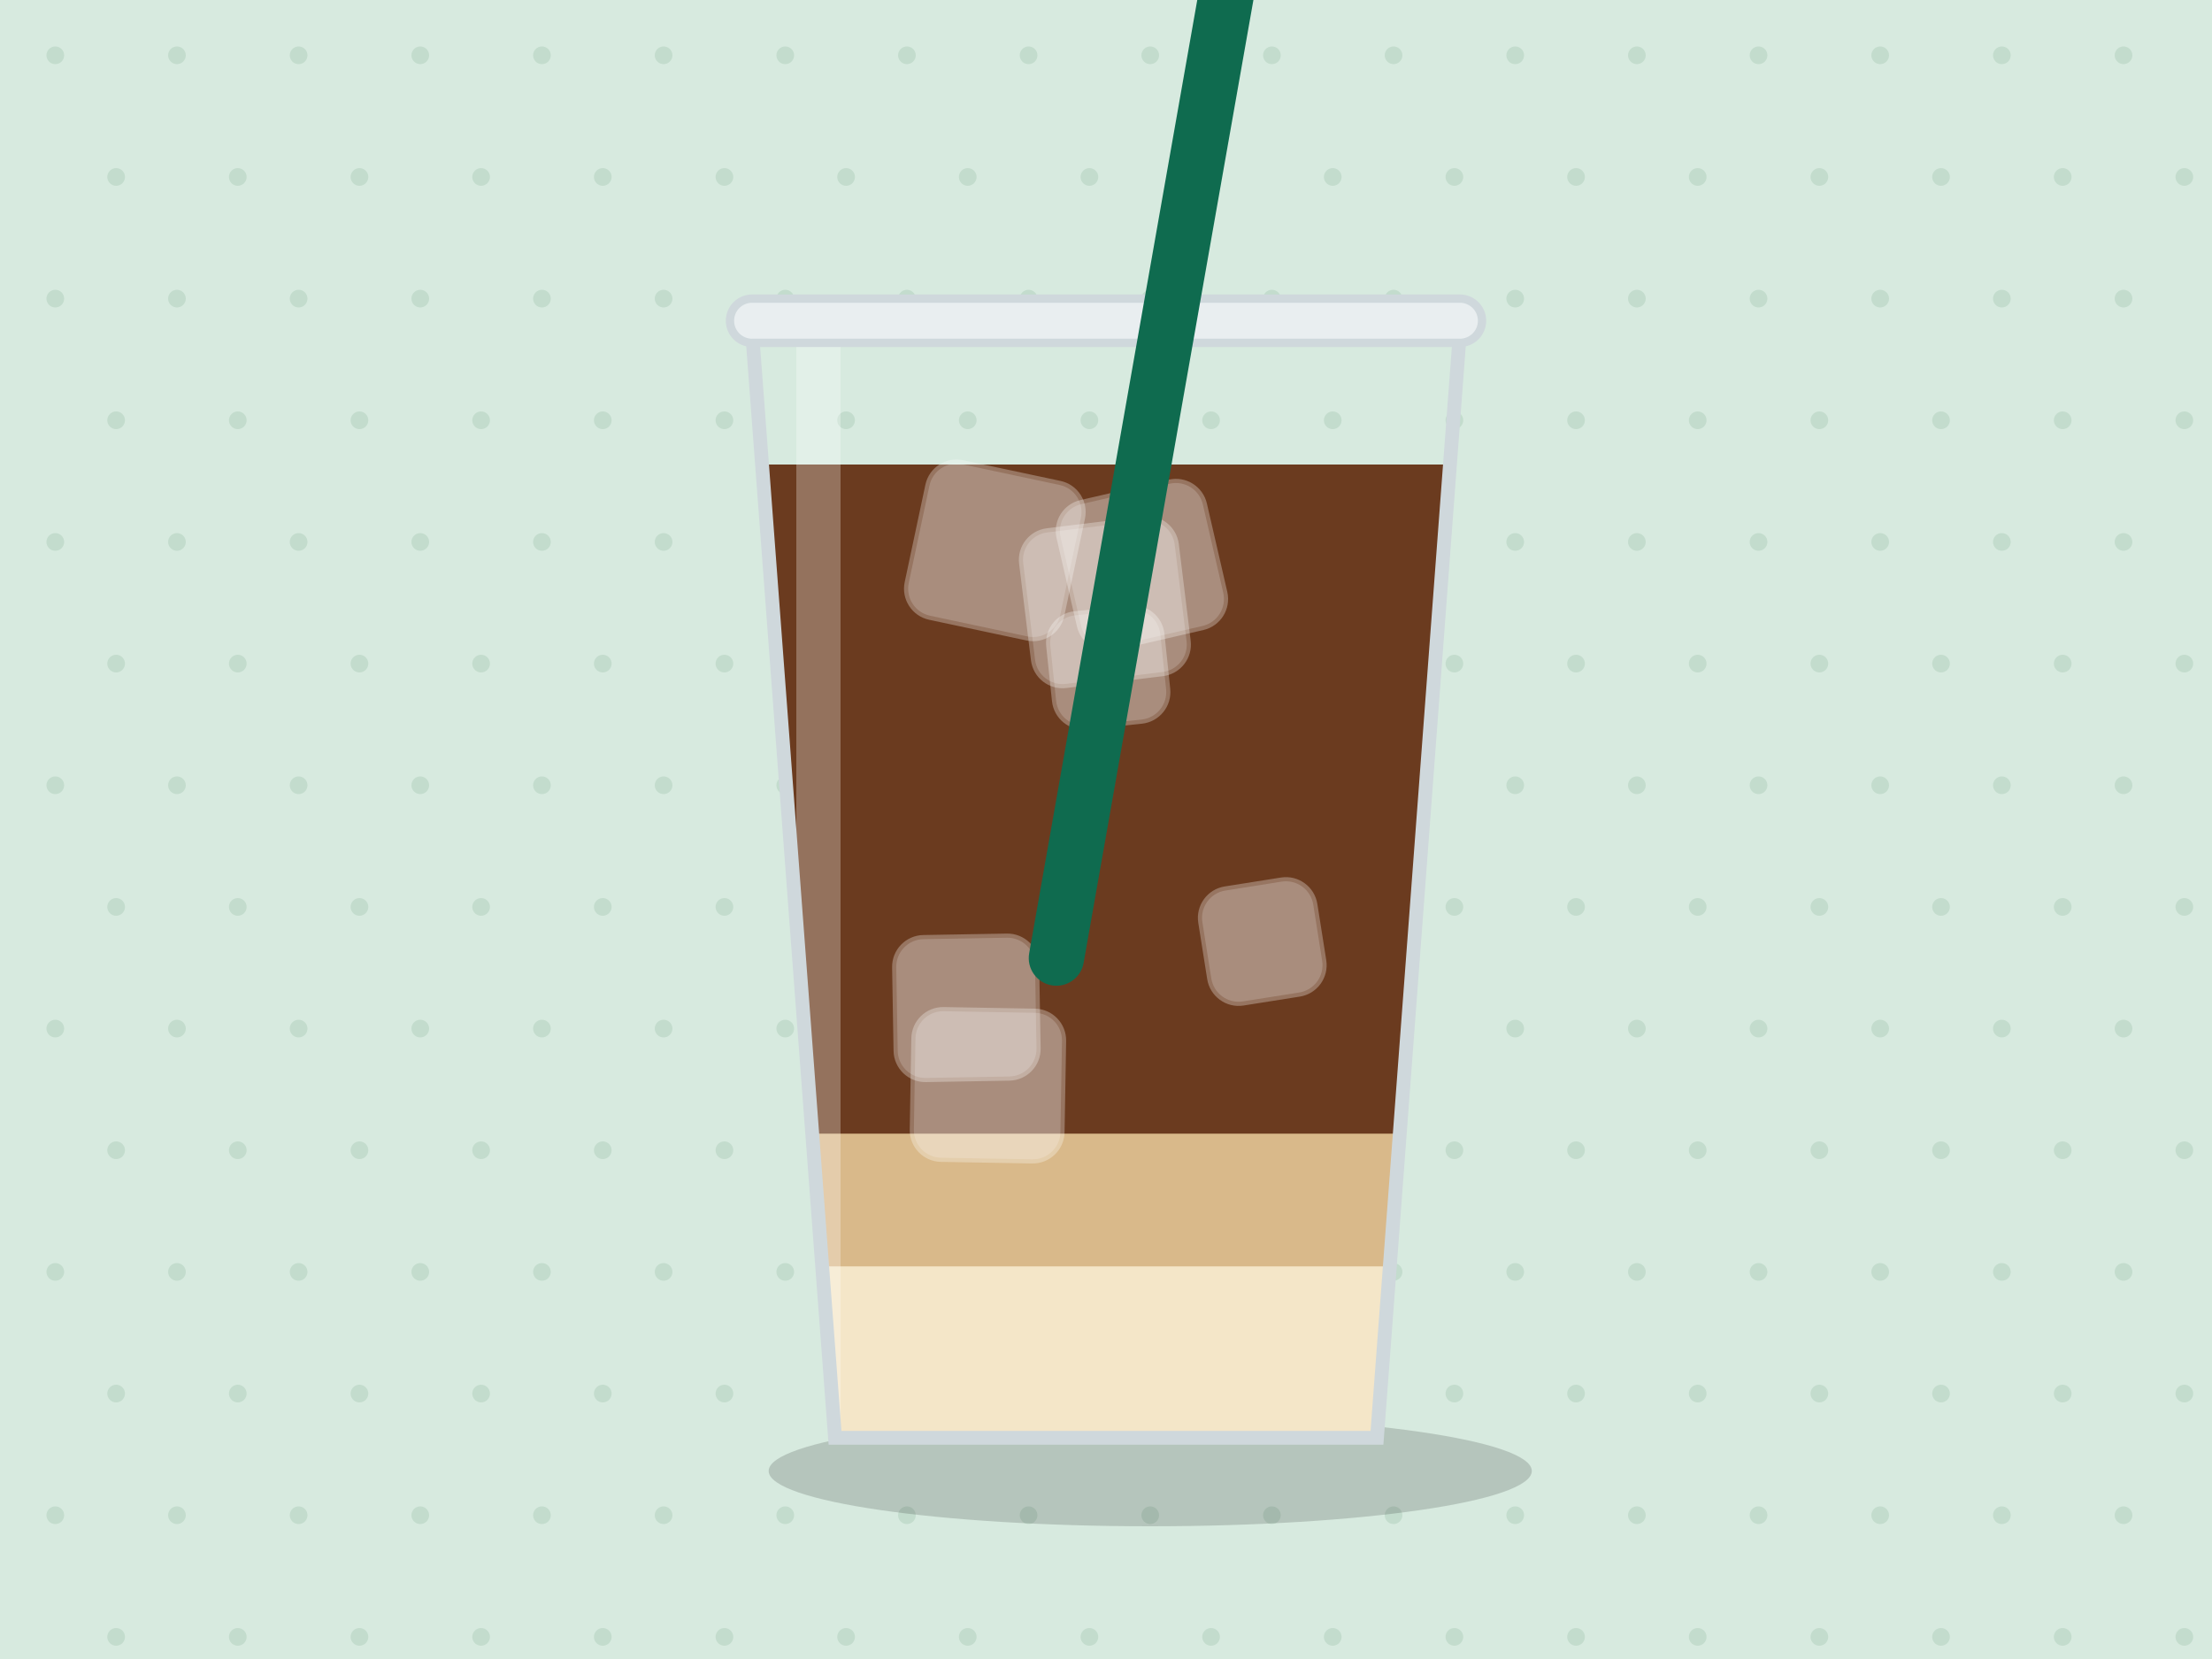
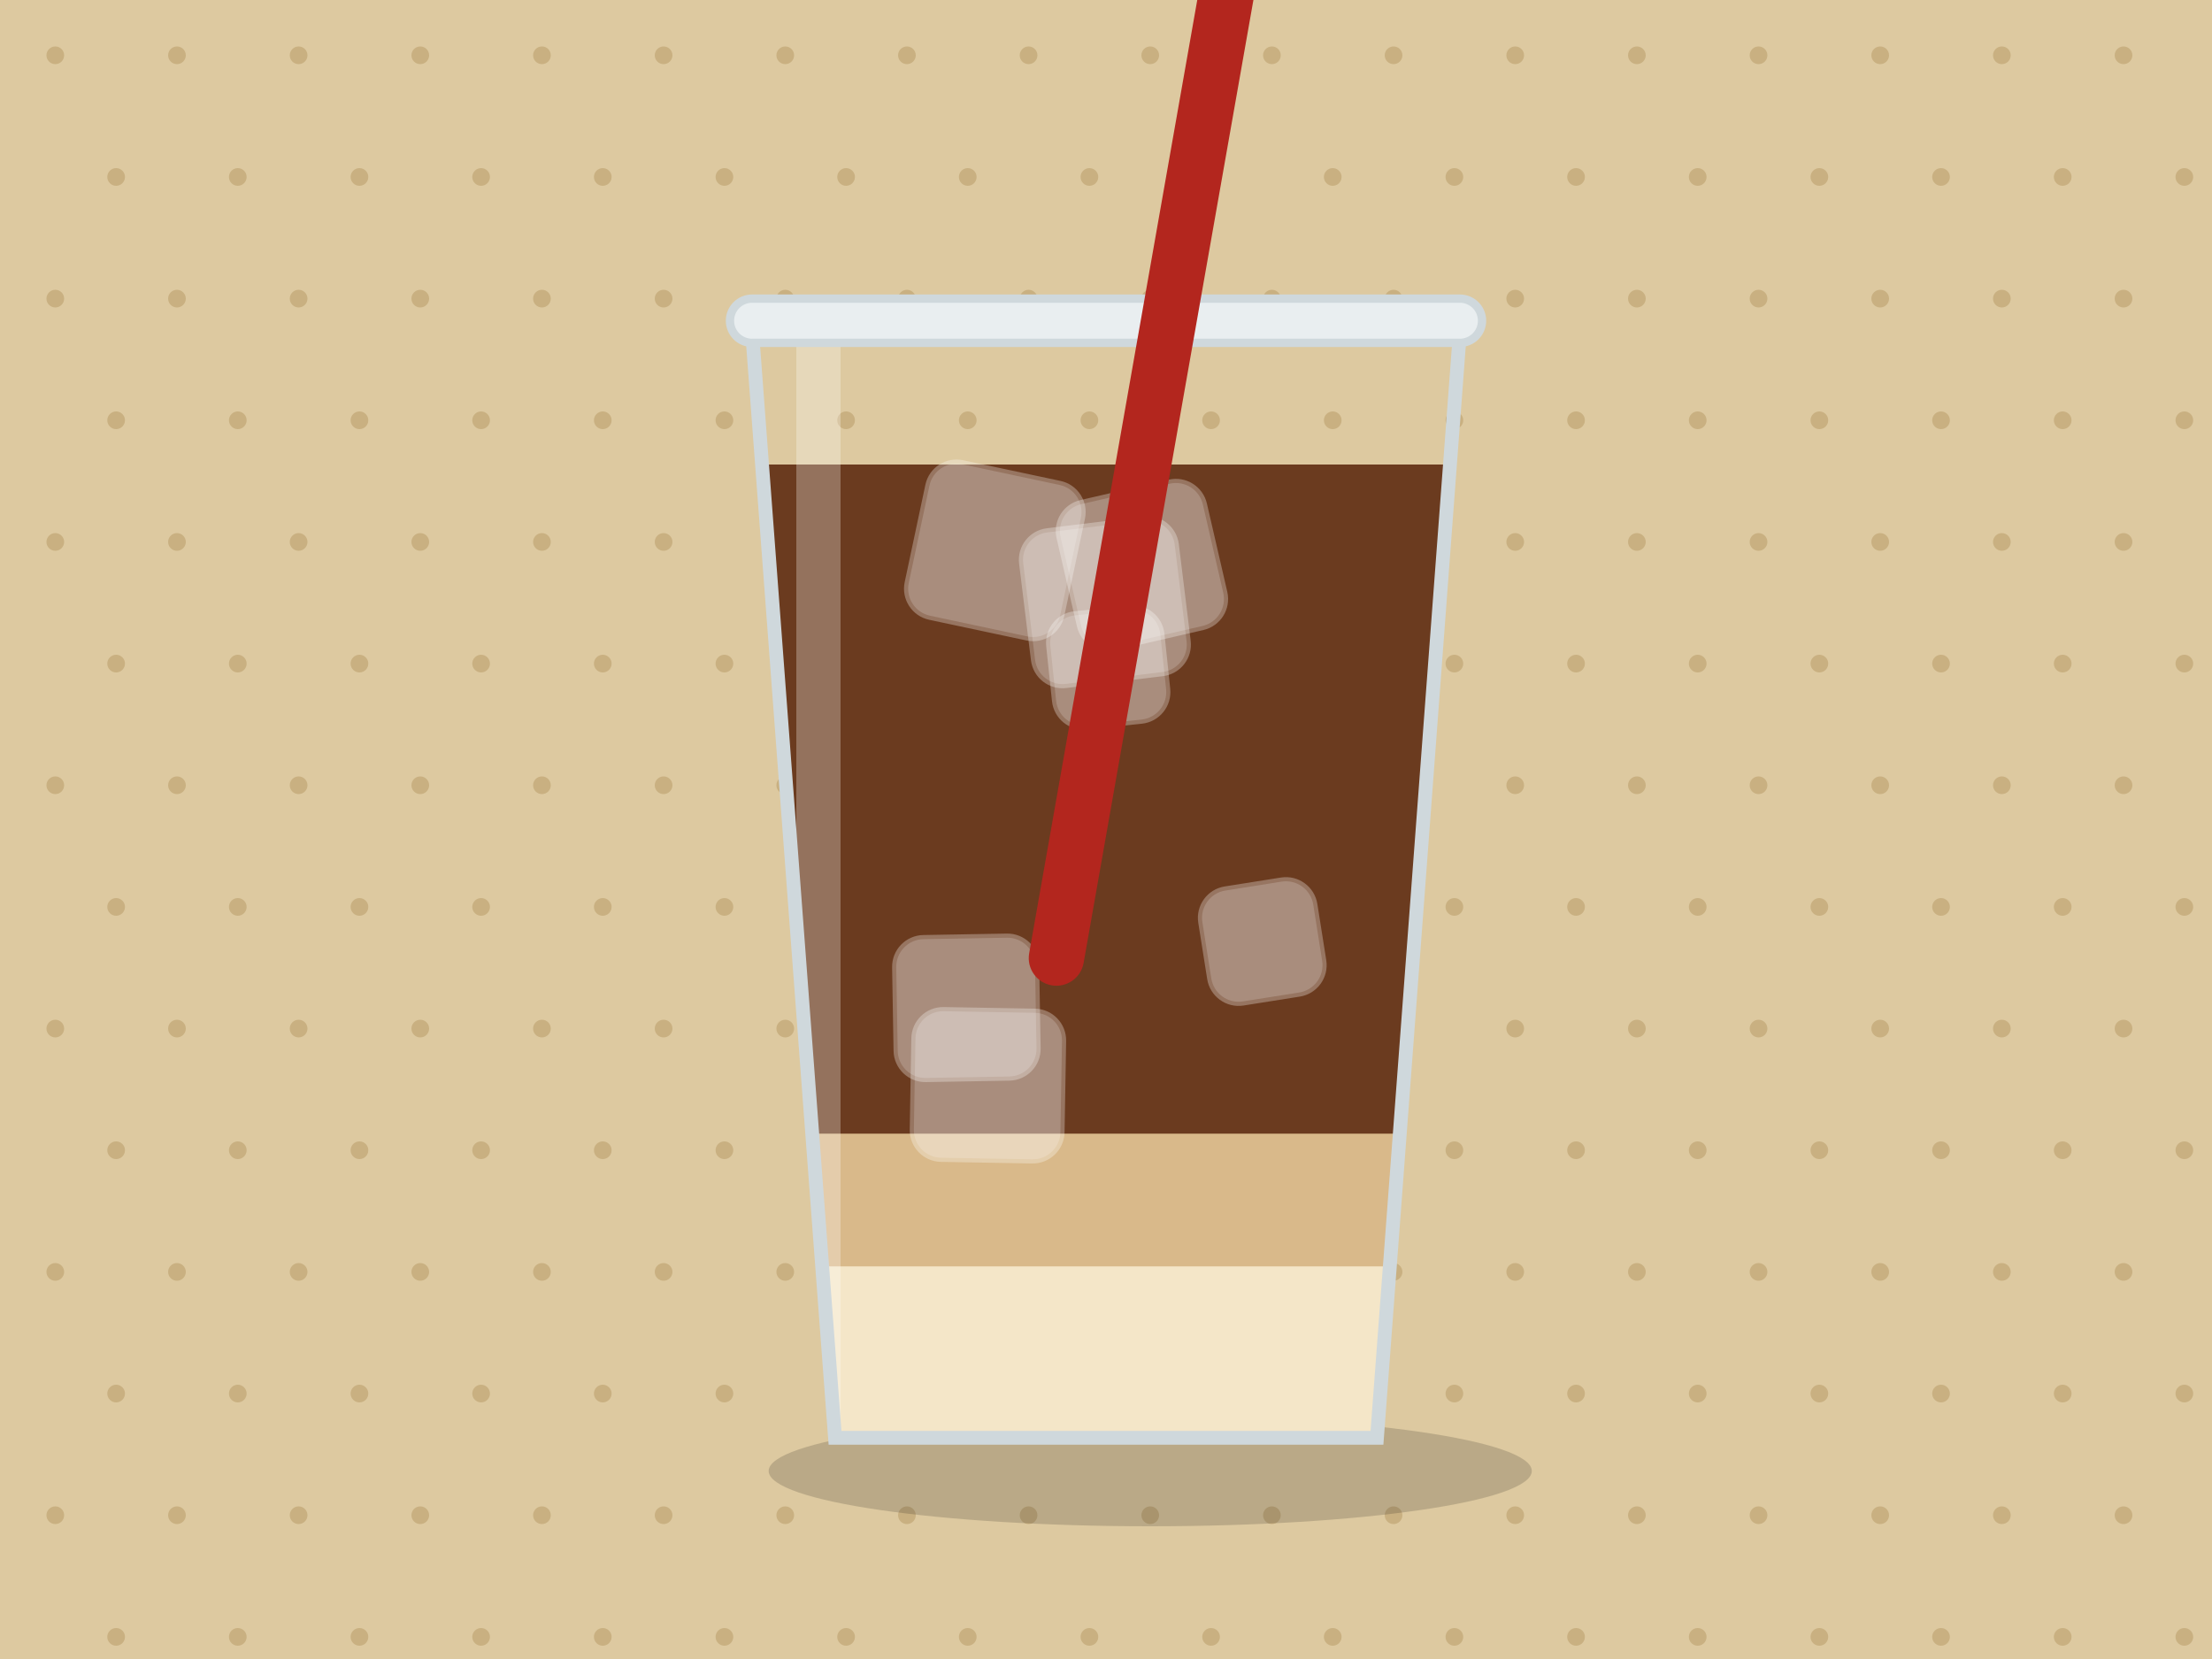
<svg xmlns="http://www.w3.org/2000/svg" viewBox="0 0 400 300" width="400" height="300">
  <defs>
    <radialGradient id="inner">
      <stop offset=".78" stop-color="#3a2a18" stop-opacity="0" />
      <stop offset="1" stop-color="#3a2a18" stop-opacity=".22" />
    </radialGradient>
    <clipPath id="c21">
      <polygon points="136,60 264,60 249,260 151,260" />
    </clipPath>
  </defs>
-   <rect width="400" height="300" fill="#d7eadf" />
-   <circle cx="10" cy="10" r="1.6" fill="#c3dccd" />
-   <circle cx="32" cy="10" r="1.6" fill="#c3dccd" />
-   <circle cx="54" cy="10" r="1.6" fill="#c3dccd" />
-   <circle cx="76" cy="10" r="1.6" fill="#c3dccd" />
-   <circle cx="98" cy="10" r="1.6" fill="#c3dccd" />
-   <circle cx="120" cy="10" r="1.6" fill="#c3dccd" />
-   <circle cx="142" cy="10" r="1.6" fill="#c3dccd" />
-   <circle cx="164" cy="10" r="1.6" fill="#c3dccd" />
-   <circle cx="186" cy="10" r="1.6" fill="#c3dccd" />
-   <circle cx="208" cy="10" r="1.6" fill="#c3dccd" />
-   <circle cx="230" cy="10" r="1.6" fill="#c3dccd" />
-   <circle cx="252" cy="10" r="1.6" fill="#c3dccd" />
-   <circle cx="274" cy="10" r="1.6" fill="#c3dccd" />
-   <circle cx="296" cy="10" r="1.6" fill="#c3dccd" />
-   <circle cx="318" cy="10" r="1.6" fill="#c3dccd" />
-   <circle cx="340" cy="10" r="1.6" fill="#c3dccd" />
-   <circle cx="362" cy="10" r="1.6" fill="#c3dccd" />
-   <circle cx="384" cy="10" r="1.6" fill="#c3dccd" />
-   <circle cx="21" cy="32" r="1.6" fill="#c3dccd" />
-   <circle cx="43" cy="32" r="1.6" fill="#c3dccd" />
-   <circle cx="65" cy="32" r="1.6" fill="#c3dccd" />
-   <circle cx="87" cy="32" r="1.6" fill="#c3dccd" />
-   <circle cx="109" cy="32" r="1.6" fill="#c3dccd" />
-   <circle cx="131" cy="32" r="1.6" fill="#c3dccd" />
-   <circle cx="153" cy="32" r="1.6" fill="#c3dccd" />
-   <circle cx="175" cy="32" r="1.6" fill="#c3dccd" />
-   <circle cx="197" cy="32" r="1.6" fill="#c3dccd" />
-   <circle cx="219" cy="32" r="1.6" fill="#c3dccd" />
-   <circle cx="241" cy="32" r="1.6" fill="#c3dccd" />
-   <circle cx="263" cy="32" r="1.6" fill="#c3dccd" />
-   <circle cx="285" cy="32" r="1.6" fill="#c3dccd" />
-   <circle cx="307" cy="32" r="1.6" fill="#c3dccd" />
-   <circle cx="329" cy="32" r="1.6" fill="#c3dccd" />
-   <circle cx="351" cy="32" r="1.6" fill="#c3dccd" />
-   <circle cx="373" cy="32" r="1.6" fill="#c3dccd" />
-   <circle cx="395" cy="32" r="1.6" fill="#c3dccd" />
-   <circle cx="10" cy="54" r="1.6" fill="#c3dccd" />
-   <circle cx="32" cy="54" r="1.6" fill="#c3dccd" />
-   <circle cx="54" cy="54" r="1.6" fill="#c3dccd" />
-   <circle cx="76" cy="54" r="1.6" fill="#c3dccd" />
-   <circle cx="98" cy="54" r="1.6" fill="#c3dccd" />
-   <circle cx="120" cy="54" r="1.6" fill="#c3dccd" />
-   <circle cx="142" cy="54" r="1.6" fill="#c3dccd" />
-   <circle cx="164" cy="54" r="1.6" fill="#c3dccd" />
-   <circle cx="186" cy="54" r="1.6" fill="#c3dccd" />
-   <circle cx="208" cy="54" r="1.6" fill="#c3dccd" />
-   <circle cx="230" cy="54" r="1.6" fill="#c3dccd" />
-   <circle cx="252" cy="54" r="1.6" fill="#c3dccd" />
-   <circle cx="274" cy="54" r="1.6" fill="#c3dccd" />
-   <circle cx="296" cy="54" r="1.6" fill="#c3dccd" />
-   <circle cx="318" cy="54" r="1.6" fill="#c3dccd" />
-   <circle cx="340" cy="54" r="1.6" fill="#c3dccd" />
-   <circle cx="362" cy="54" r="1.6" fill="#c3dccd" />
-   <circle cx="384" cy="54" r="1.6" fill="#c3dccd" />
-   <circle cx="21" cy="76" r="1.6" fill="#c3dccd" />
-   <circle cx="43" cy="76" r="1.6" fill="#c3dccd" />
-   <circle cx="65" cy="76" r="1.6" fill="#c3dccd" />
-   <circle cx="87" cy="76" r="1.6" fill="#c3dccd" />
-   <circle cx="109" cy="76" r="1.6" fill="#c3dccd" />
-   <circle cx="131" cy="76" r="1.6" fill="#c3dccd" />
-   <circle cx="153" cy="76" r="1.6" fill="#c3dccd" />
-   <circle cx="175" cy="76" r="1.6" fill="#c3dccd" />
-   <circle cx="197" cy="76" r="1.6" fill="#c3dccd" />
-   <circle cx="219" cy="76" r="1.6" fill="#c3dccd" />
-   <circle cx="241" cy="76" r="1.6" fill="#c3dccd" />
-   <circle cx="263" cy="76" r="1.6" fill="#c3dccd" />
-   <circle cx="285" cy="76" r="1.6" fill="#c3dccd" />
-   <circle cx="307" cy="76" r="1.6" fill="#c3dccd" />
-   <circle cx="329" cy="76" r="1.6" fill="#c3dccd" />
-   <circle cx="351" cy="76" r="1.6" fill="#c3dccd" />
-   <circle cx="373" cy="76" r="1.6" fill="#c3dccd" />
-   <circle cx="395" cy="76" r="1.6" fill="#c3dccd" />
-   <circle cx="10" cy="98" r="1.6" fill="#c3dccd" />
-   <circle cx="32" cy="98" r="1.6" fill="#c3dccd" />
-   <circle cx="54" cy="98" r="1.6" fill="#c3dccd" />
-   <circle cx="76" cy="98" r="1.6" fill="#c3dccd" />
-   <circle cx="98" cy="98" r="1.6" fill="#c3dccd" />
-   <circle cx="120" cy="98" r="1.6" fill="#c3dccd" />
-   <circle cx="142" cy="98" r="1.6" fill="#c3dccd" />
-   <circle cx="164" cy="98" r="1.6" fill="#c3dccd" />
-   <circle cx="186" cy="98" r="1.6" fill="#c3dccd" />
-   <circle cx="208" cy="98" r="1.6" fill="#c3dccd" />
-   <circle cx="230" cy="98" r="1.6" fill="#c3dccd" />
-   <circle cx="252" cy="98" r="1.6" fill="#c3dccd" />
-   <circle cx="274" cy="98" r="1.6" fill="#c3dccd" />
-   <circle cx="296" cy="98" r="1.6" fill="#c3dccd" />
-   <circle cx="318" cy="98" r="1.6" fill="#c3dccd" />
-   <circle cx="340" cy="98" r="1.6" fill="#c3dccd" />
-   <circle cx="362" cy="98" r="1.6" fill="#c3dccd" />
-   <circle cx="384" cy="98" r="1.6" fill="#c3dccd" />
-   <circle cx="21" cy="120" r="1.6" fill="#c3dccd" />
-   <circle cx="43" cy="120" r="1.6" fill="#c3dccd" />
-   <circle cx="65" cy="120" r="1.6" fill="#c3dccd" />
-   <circle cx="87" cy="120" r="1.6" fill="#c3dccd" />
-   <circle cx="109" cy="120" r="1.6" fill="#c3dccd" />
-   <circle cx="131" cy="120" r="1.6" fill="#c3dccd" />
-   <circle cx="153" cy="120" r="1.6" fill="#c3dccd" />
-   <circle cx="175" cy="120" r="1.6" fill="#c3dccd" />
-   <circle cx="197" cy="120" r="1.6" fill="#c3dccd" />
-   <circle cx="219" cy="120" r="1.6" fill="#c3dccd" />
-   <circle cx="241" cy="120" r="1.6" fill="#c3dccd" />
-   <circle cx="263" cy="120" r="1.6" fill="#c3dccd" />
-   <circle cx="285" cy="120" r="1.6" fill="#c3dccd" />
-   <circle cx="307" cy="120" r="1.6" fill="#c3dccd" />
-   <circle cx="329" cy="120" r="1.6" fill="#c3dccd" />
-   <circle cx="351" cy="120" r="1.6" fill="#c3dccd" />
-   <circle cx="373" cy="120" r="1.6" fill="#c3dccd" />
-   <circle cx="395" cy="120" r="1.6" fill="#c3dccd" />
-   <circle cx="10" cy="142" r="1.6" fill="#c3dccd" />
-   <circle cx="32" cy="142" r="1.6" fill="#c3dccd" />
-   <circle cx="54" cy="142" r="1.6" fill="#c3dccd" />
-   <circle cx="76" cy="142" r="1.6" fill="#c3dccd" />
-   <circle cx="98" cy="142" r="1.6" fill="#c3dccd" />
-   <circle cx="120" cy="142" r="1.6" fill="#c3dccd" />
-   <circle cx="142" cy="142" r="1.6" fill="#c3dccd" />
-   <circle cx="164" cy="142" r="1.6" fill="#c3dccd" />
-   <circle cx="186" cy="142" r="1.6" fill="#c3dccd" />
-   <circle cx="208" cy="142" r="1.6" fill="#c3dccd" />
-   <circle cx="230" cy="142" r="1.6" fill="#c3dccd" />
-   <circle cx="252" cy="142" r="1.6" fill="#c3dccd" />
-   <circle cx="274" cy="142" r="1.6" fill="#c3dccd" />
-   <circle cx="296" cy="142" r="1.6" fill="#c3dccd" />
-   <circle cx="318" cy="142" r="1.6" fill="#c3dccd" />
-   <circle cx="340" cy="142" r="1.6" fill="#c3dccd" />
-   <circle cx="362" cy="142" r="1.6" fill="#c3dccd" />
-   <circle cx="384" cy="142" r="1.6" fill="#c3dccd" />
-   <circle cx="21" cy="164" r="1.6" fill="#c3dccd" />
-   <circle cx="43" cy="164" r="1.6" fill="#c3dccd" />
-   <circle cx="65" cy="164" r="1.6" fill="#c3dccd" />
-   <circle cx="87" cy="164" r="1.6" fill="#c3dccd" />
-   <circle cx="109" cy="164" r="1.6" fill="#c3dccd" />
-   <circle cx="131" cy="164" r="1.6" fill="#c3dccd" />
-   <circle cx="153" cy="164" r="1.6" fill="#c3dccd" />
-   <circle cx="175" cy="164" r="1.6" fill="#c3dccd" />
-   <circle cx="197" cy="164" r="1.6" fill="#c3dccd" />
-   <circle cx="219" cy="164" r="1.6" fill="#c3dccd" />
-   <circle cx="241" cy="164" r="1.6" fill="#c3dccd" />
-   <circle cx="263" cy="164" r="1.6" fill="#c3dccd" />
-   <circle cx="285" cy="164" r="1.6" fill="#c3dccd" />
-   <circle cx="307" cy="164" r="1.6" fill="#c3dccd" />
-   <circle cx="329" cy="164" r="1.6" fill="#c3dccd" />
-   <circle cx="351" cy="164" r="1.6" fill="#c3dccd" />
-   <circle cx="373" cy="164" r="1.6" fill="#c3dccd" />
-   <circle cx="395" cy="164" r="1.6" fill="#c3dccd" />
-   <circle cx="10" cy="186" r="1.6" fill="#c3dccd" />
-   <circle cx="32" cy="186" r="1.6" fill="#c3dccd" />
-   <circle cx="54" cy="186" r="1.6" fill="#c3dccd" />
-   <circle cx="76" cy="186" r="1.6" fill="#c3dccd" />
-   <circle cx="98" cy="186" r="1.6" fill="#c3dccd" />
-   <circle cx="120" cy="186" r="1.6" fill="#c3dccd" />
-   <circle cx="142" cy="186" r="1.6" fill="#c3dccd" />
-   <circle cx="164" cy="186" r="1.6" fill="#c3dccd" />
-   <circle cx="186" cy="186" r="1.6" fill="#c3dccd" />
-   <circle cx="208" cy="186" r="1.6" fill="#c3dccd" />
-   <circle cx="230" cy="186" r="1.6" fill="#c3dccd" />
-   <circle cx="252" cy="186" r="1.6" fill="#c3dccd" />
-   <circle cx="274" cy="186" r="1.6" fill="#c3dccd" />
-   <circle cx="296" cy="186" r="1.6" fill="#c3dccd" />
-   <circle cx="318" cy="186" r="1.6" fill="#c3dccd" />
-   <circle cx="340" cy="186" r="1.6" fill="#c3dccd" />
-   <circle cx="362" cy="186" r="1.6" fill="#c3dccd" />
-   <circle cx="384" cy="186" r="1.6" fill="#c3dccd" />
-   <circle cx="21" cy="208" r="1.6" fill="#c3dccd" />
-   <circle cx="43" cy="208" r="1.6" fill="#c3dccd" />
-   <circle cx="65" cy="208" r="1.6" fill="#c3dccd" />
-   <circle cx="87" cy="208" r="1.6" fill="#c3dccd" />
-   <circle cx="109" cy="208" r="1.6" fill="#c3dccd" />
-   <circle cx="131" cy="208" r="1.6" fill="#c3dccd" />
-   <circle cx="153" cy="208" r="1.6" fill="#c3dccd" />
-   <circle cx="175" cy="208" r="1.6" fill="#c3dccd" />
-   <circle cx="197" cy="208" r="1.6" fill="#c3dccd" />
-   <circle cx="219" cy="208" r="1.6" fill="#c3dccd" />
-   <circle cx="241" cy="208" r="1.6" fill="#c3dccd" />
-   <circle cx="263" cy="208" r="1.6" fill="#c3dccd" />
-   <circle cx="285" cy="208" r="1.6" fill="#c3dccd" />
-   <circle cx="307" cy="208" r="1.6" fill="#c3dccd" />
-   <circle cx="329" cy="208" r="1.6" fill="#c3dccd" />
-   <circle cx="351" cy="208" r="1.6" fill="#c3dccd" />
-   <circle cx="373" cy="208" r="1.6" fill="#c3dccd" />
-   <circle cx="395" cy="208" r="1.6" fill="#c3dccd" />
-   <circle cx="10" cy="230" r="1.6" fill="#c3dccd" />
-   <circle cx="32" cy="230" r="1.6" fill="#c3dccd" />
-   <circle cx="54" cy="230" r="1.6" fill="#c3dccd" />
-   <circle cx="76" cy="230" r="1.6" fill="#c3dccd" />
-   <circle cx="98" cy="230" r="1.6" fill="#c3dccd" />
-   <circle cx="120" cy="230" r="1.6" fill="#c3dccd" />
-   <circle cx="142" cy="230" r="1.6" fill="#c3dccd" />
-   <circle cx="164" cy="230" r="1.6" fill="#c3dccd" />
-   <circle cx="186" cy="230" r="1.6" fill="#c3dccd" />
-   <circle cx="208" cy="230" r="1.6" fill="#c3dccd" />
-   <circle cx="230" cy="230" r="1.6" fill="#c3dccd" />
-   <circle cx="252" cy="230" r="1.6" fill="#c3dccd" />
-   <circle cx="274" cy="230" r="1.6" fill="#c3dccd" />
-   <circle cx="296" cy="230" r="1.6" fill="#c3dccd" />
-   <circle cx="318" cy="230" r="1.6" fill="#c3dccd" />
-   <circle cx="340" cy="230" r="1.6" fill="#c3dccd" />
-   <circle cx="362" cy="230" r="1.6" fill="#c3dccd" />
-   <circle cx="384" cy="230" r="1.6" fill="#c3dccd" />
-   <circle cx="21" cy="252" r="1.6" fill="#c3dccd" />
-   <circle cx="43" cy="252" r="1.6" fill="#c3dccd" />
-   <circle cx="65" cy="252" r="1.6" fill="#c3dccd" />
-   <circle cx="87" cy="252" r="1.6" fill="#c3dccd" />
-   <circle cx="109" cy="252" r="1.6" fill="#c3dccd" />
-   <circle cx="131" cy="252" r="1.6" fill="#c3dccd" />
-   <circle cx="153" cy="252" r="1.6" fill="#c3dccd" />
-   <circle cx="175" cy="252" r="1.6" fill="#c3dccd" />
-   <circle cx="197" cy="252" r="1.6" fill="#c3dccd" />
-   <circle cx="219" cy="252" r="1.6" fill="#c3dccd" />
-   <circle cx="241" cy="252" r="1.6" fill="#c3dccd" />
-   <circle cx="263" cy="252" r="1.6" fill="#c3dccd" />
-   <circle cx="285" cy="252" r="1.6" fill="#c3dccd" />
-   <circle cx="307" cy="252" r="1.6" fill="#c3dccd" />
-   <circle cx="329" cy="252" r="1.6" fill="#c3dccd" />
-   <circle cx="351" cy="252" r="1.6" fill="#c3dccd" />
-   <circle cx="373" cy="252" r="1.6" fill="#c3dccd" />
-   <circle cx="395" cy="252" r="1.6" fill="#c3dccd" />
-   <circle cx="10" cy="274" r="1.6" fill="#c3dccd" />
-   <circle cx="32" cy="274" r="1.6" fill="#c3dccd" />
-   <circle cx="54" cy="274" r="1.6" fill="#c3dccd" />
-   <circle cx="76" cy="274" r="1.6" fill="#c3dccd" />
-   <circle cx="98" cy="274" r="1.6" fill="#c3dccd" />
-   <circle cx="120" cy="274" r="1.6" fill="#c3dccd" />
-   <circle cx="142" cy="274" r="1.6" fill="#c3dccd" />
-   <circle cx="164" cy="274" r="1.6" fill="#c3dccd" />
-   <circle cx="186" cy="274" r="1.6" fill="#c3dccd" />
-   <circle cx="208" cy="274" r="1.6" fill="#c3dccd" />
-   <circle cx="230" cy="274" r="1.6" fill="#c3dccd" />
-   <circle cx="252" cy="274" r="1.6" fill="#c3dccd" />
-   <circle cx="274" cy="274" r="1.6" fill="#c3dccd" />
-   <circle cx="296" cy="274" r="1.6" fill="#c3dccd" />
-   <circle cx="318" cy="274" r="1.6" fill="#c3dccd" />
-   <circle cx="340" cy="274" r="1.6" fill="#c3dccd" />
-   <circle cx="362" cy="274" r="1.6" fill="#c3dccd" />
-   <circle cx="384" cy="274" r="1.6" fill="#c3dccd" />
-   <circle cx="21" cy="296" r="1.6" fill="#c3dccd" />
-   <circle cx="43" cy="296" r="1.6" fill="#c3dccd" />
-   <circle cx="65" cy="296" r="1.6" fill="#c3dccd" />
-   <circle cx="87" cy="296" r="1.6" fill="#c3dccd" />
-   <circle cx="109" cy="296" r="1.6" fill="#c3dccd" />
-   <circle cx="131" cy="296" r="1.6" fill="#c3dccd" />
-   <circle cx="153" cy="296" r="1.6" fill="#c3dccd" />
-   <circle cx="175" cy="296" r="1.6" fill="#c3dccd" />
-   <circle cx="197" cy="296" r="1.6" fill="#c3dccd" />
-   <circle cx="219" cy="296" r="1.6" fill="#c3dccd" />
-   <circle cx="241" cy="296" r="1.6" fill="#c3dccd" />
-   <circle cx="263" cy="296" r="1.6" fill="#c3dccd" />
-   <circle cx="285" cy="296" r="1.6" fill="#c3dccd" />
-   <circle cx="307" cy="296" r="1.6" fill="#c3dccd" />
-   <circle cx="329" cy="296" r="1.6" fill="#c3dccd" />
-   <circle cx="351" cy="296" r="1.6" fill="#c3dccd" />
-   <circle cx="373" cy="296" r="1.6" fill="#c3dccd" />
-   <circle cx="395" cy="296" r="1.6" fill="#c3dccd" />
+   <rect width="400" height="300" fill="#ddc9a0" />
+   <circle cx="10" cy="10" r="1.6" fill="#c9b081" />
+   <circle cx="32" cy="10" r="1.6" fill="#c9b081" />
+   <circle cx="54" cy="10" r="1.6" fill="#c9b081" />
+   <circle cx="76" cy="10" r="1.6" fill="#c9b081" />
+   <circle cx="98" cy="10" r="1.6" fill="#c9b081" />
+   <circle cx="120" cy="10" r="1.6" fill="#c9b081" />
+   <circle cx="142" cy="10" r="1.6" fill="#c9b081" />
+   <circle cx="164" cy="10" r="1.6" fill="#c9b081" />
+   <circle cx="186" cy="10" r="1.6" fill="#c9b081" />
+   <circle cx="208" cy="10" r="1.6" fill="#c9b081" />
+   <circle cx="230" cy="10" r="1.6" fill="#c9b081" />
+   <circle cx="252" cy="10" r="1.6" fill="#c9b081" />
+   <circle cx="274" cy="10" r="1.6" fill="#c9b081" />
+   <circle cx="296" cy="10" r="1.6" fill="#c9b081" />
+   <circle cx="318" cy="10" r="1.6" fill="#c9b081" />
+   <circle cx="340" cy="10" r="1.6" fill="#c9b081" />
+   <circle cx="362" cy="10" r="1.6" fill="#c9b081" />
+   <circle cx="384" cy="10" r="1.6" fill="#c9b081" />
+   <circle cx="21" cy="32" r="1.6" fill="#c9b081" />
+   <circle cx="43" cy="32" r="1.6" fill="#c9b081" />
+   <circle cx="65" cy="32" r="1.6" fill="#c9b081" />
+   <circle cx="87" cy="32" r="1.6" fill="#c9b081" />
+   <circle cx="109" cy="32" r="1.6" fill="#c9b081" />
+   <circle cx="131" cy="32" r="1.6" fill="#c9b081" />
+   <circle cx="153" cy="32" r="1.6" fill="#c9b081" />
+   <circle cx="175" cy="32" r="1.6" fill="#c9b081" />
+   <circle cx="197" cy="32" r="1.6" fill="#c9b081" />
+   <circle cx="219" cy="32" r="1.6" fill="#c9b081" />
+   <circle cx="241" cy="32" r="1.6" fill="#c9b081" />
+   <circle cx="263" cy="32" r="1.6" fill="#c9b081" />
+   <circle cx="285" cy="32" r="1.6" fill="#c9b081" />
+   <circle cx="307" cy="32" r="1.6" fill="#c9b081" />
+   <circle cx="329" cy="32" r="1.6" fill="#c9b081" />
+   <circle cx="351" cy="32" r="1.6" fill="#c9b081" />
+   <circle cx="373" cy="32" r="1.6" fill="#c9b081" />
+   <circle cx="395" cy="32" r="1.6" fill="#c9b081" />
+   <circle cx="10" cy="54" r="1.6" fill="#c9b081" />
+   <circle cx="32" cy="54" r="1.6" fill="#c9b081" />
+   <circle cx="54" cy="54" r="1.6" fill="#c9b081" />
+   <circle cx="76" cy="54" r="1.6" fill="#c9b081" />
+   <circle cx="98" cy="54" r="1.6" fill="#c9b081" />
+   <circle cx="120" cy="54" r="1.6" fill="#c9b081" />
+   <circle cx="142" cy="54" r="1.6" fill="#c9b081" />
+   <circle cx="164" cy="54" r="1.6" fill="#c9b081" />
+   <circle cx="186" cy="54" r="1.6" fill="#c9b081" />
+   <circle cx="208" cy="54" r="1.6" fill="#c9b081" />
+   <circle cx="230" cy="54" r="1.6" fill="#c9b081" />
+   <circle cx="252" cy="54" r="1.6" fill="#c9b081" />
+   <circle cx="274" cy="54" r="1.6" fill="#c9b081" />
+   <circle cx="296" cy="54" r="1.6" fill="#c9b081" />
+   <circle cx="318" cy="54" r="1.6" fill="#c9b081" />
+   <circle cx="340" cy="54" r="1.6" fill="#c9b081" />
+   <circle cx="362" cy="54" r="1.6" fill="#c9b081" />
+   <circle cx="384" cy="54" r="1.6" fill="#c9b081" />
+   <circle cx="21" cy="76" r="1.6" fill="#c9b081" />
+   <circle cx="43" cy="76" r="1.6" fill="#c9b081" />
+   <circle cx="65" cy="76" r="1.6" fill="#c9b081" />
+   <circle cx="87" cy="76" r="1.6" fill="#c9b081" />
+   <circle cx="109" cy="76" r="1.6" fill="#c9b081" />
+   <circle cx="131" cy="76" r="1.6" fill="#c9b081" />
+   <circle cx="153" cy="76" r="1.6" fill="#c9b081" />
+   <circle cx="175" cy="76" r="1.6" fill="#c9b081" />
+   <circle cx="197" cy="76" r="1.6" fill="#c9b081" />
+   <circle cx="219" cy="76" r="1.6" fill="#c9b081" />
+   <circle cx="241" cy="76" r="1.6" fill="#c9b081" />
+   <circle cx="263" cy="76" r="1.6" fill="#c9b081" />
+   <circle cx="285" cy="76" r="1.6" fill="#c9b081" />
+   <circle cx="307" cy="76" r="1.6" fill="#c9b081" />
+   <circle cx="329" cy="76" r="1.6" fill="#c9b081" />
+   <circle cx="351" cy="76" r="1.6" fill="#c9b081" />
+   <circle cx="373" cy="76" r="1.6" fill="#c9b081" />
+   <circle cx="395" cy="76" r="1.6" fill="#c9b081" />
+   <circle cx="10" cy="98" r="1.6" fill="#c9b081" />
+   <circle cx="32" cy="98" r="1.6" fill="#c9b081" />
+   <circle cx="54" cy="98" r="1.6" fill="#c9b081" />
+   <circle cx="76" cy="98" r="1.6" fill="#c9b081" />
+   <circle cx="98" cy="98" r="1.6" fill="#c9b081" />
+   <circle cx="120" cy="98" r="1.6" fill="#c9b081" />
+   <circle cx="142" cy="98" r="1.6" fill="#c9b081" />
+   <circle cx="164" cy="98" r="1.6" fill="#c9b081" />
+   <circle cx="186" cy="98" r="1.6" fill="#c9b081" />
+   <circle cx="208" cy="98" r="1.6" fill="#c9b081" />
+   <circle cx="230" cy="98" r="1.6" fill="#c9b081" />
+   <circle cx="252" cy="98" r="1.6" fill="#c9b081" />
+   <circle cx="274" cy="98" r="1.6" fill="#c9b081" />
+   <circle cx="296" cy="98" r="1.6" fill="#c9b081" />
+   <circle cx="318" cy="98" r="1.6" fill="#c9b081" />
+   <circle cx="340" cy="98" r="1.6" fill="#c9b081" />
+   <circle cx="362" cy="98" r="1.6" fill="#c9b081" />
+   <circle cx="384" cy="98" r="1.6" fill="#c9b081" />
+   <circle cx="21" cy="120" r="1.6" fill="#c9b081" />
+   <circle cx="43" cy="120" r="1.6" fill="#c9b081" />
+   <circle cx="65" cy="120" r="1.6" fill="#c9b081" />
+   <circle cx="87" cy="120" r="1.6" fill="#c9b081" />
+   <circle cx="109" cy="120" r="1.6" fill="#c9b081" />
+   <circle cx="131" cy="120" r="1.6" fill="#c9b081" />
+   <circle cx="153" cy="120" r="1.6" fill="#c9b081" />
+   <circle cx="175" cy="120" r="1.6" fill="#c9b081" />
+   <circle cx="197" cy="120" r="1.6" fill="#c9b081" />
+   <circle cx="219" cy="120" r="1.6" fill="#c9b081" />
+   <circle cx="241" cy="120" r="1.6" fill="#c9b081" />
+   <circle cx="263" cy="120" r="1.6" fill="#c9b081" />
+   <circle cx="285" cy="120" r="1.6" fill="#c9b081" />
+   <circle cx="307" cy="120" r="1.6" fill="#c9b081" />
+   <circle cx="329" cy="120" r="1.6" fill="#c9b081" />
+   <circle cx="351" cy="120" r="1.6" fill="#c9b081" />
+   <circle cx="373" cy="120" r="1.6" fill="#c9b081" />
+   <circle cx="395" cy="120" r="1.6" fill="#c9b081" />
+   <circle cx="10" cy="142" r="1.6" fill="#c9b081" />
+   <circle cx="32" cy="142" r="1.6" fill="#c9b081" />
+   <circle cx="54" cy="142" r="1.6" fill="#c9b081" />
+   <circle cx="76" cy="142" r="1.6" fill="#c9b081" />
+   <circle cx="98" cy="142" r="1.6" fill="#c9b081" />
+   <circle cx="120" cy="142" r="1.6" fill="#c9b081" />
+   <circle cx="142" cy="142" r="1.6" fill="#c9b081" />
+   <circle cx="164" cy="142" r="1.6" fill="#c9b081" />
+   <circle cx="186" cy="142" r="1.6" fill="#c9b081" />
+   <circle cx="208" cy="142" r="1.6" fill="#c9b081" />
+   <circle cx="230" cy="142" r="1.6" fill="#c9b081" />
+   <circle cx="252" cy="142" r="1.6" fill="#c9b081" />
+   <circle cx="274" cy="142" r="1.6" fill="#c9b081" />
+   <circle cx="296" cy="142" r="1.6" fill="#c9b081" />
+   <circle cx="318" cy="142" r="1.6" fill="#c9b081" />
+   <circle cx="340" cy="142" r="1.6" fill="#c9b081" />
+   <circle cx="362" cy="142" r="1.6" fill="#c9b081" />
+   <circle cx="384" cy="142" r="1.6" fill="#c9b081" />
+   <circle cx="21" cy="164" r="1.6" fill="#c9b081" />
+   <circle cx="43" cy="164" r="1.6" fill="#c9b081" />
+   <circle cx="65" cy="164" r="1.6" fill="#c9b081" />
+   <circle cx="87" cy="164" r="1.6" fill="#c9b081" />
+   <circle cx="109" cy="164" r="1.6" fill="#c9b081" />
+   <circle cx="131" cy="164" r="1.6" fill="#c9b081" />
+   <circle cx="153" cy="164" r="1.6" fill="#c9b081" />
+   <circle cx="175" cy="164" r="1.6" fill="#c9b081" />
+   <circle cx="197" cy="164" r="1.6" fill="#c9b081" />
+   <circle cx="219" cy="164" r="1.6" fill="#c9b081" />
+   <circle cx="241" cy="164" r="1.6" fill="#c9b081" />
+   <circle cx="263" cy="164" r="1.6" fill="#c9b081" />
+   <circle cx="285" cy="164" r="1.6" fill="#c9b081" />
+   <circle cx="307" cy="164" r="1.6" fill="#c9b081" />
+   <circle cx="329" cy="164" r="1.6" fill="#c9b081" />
+   <circle cx="351" cy="164" r="1.6" fill="#c9b081" />
+   <circle cx="373" cy="164" r="1.6" fill="#c9b081" />
+   <circle cx="395" cy="164" r="1.6" fill="#c9b081" />
+   <circle cx="10" cy="186" r="1.6" fill="#c9b081" />
+   <circle cx="32" cy="186" r="1.6" fill="#c9b081" />
+   <circle cx="54" cy="186" r="1.6" fill="#c9b081" />
+   <circle cx="76" cy="186" r="1.6" fill="#c9b081" />
+   <circle cx="98" cy="186" r="1.6" fill="#c9b081" />
+   <circle cx="120" cy="186" r="1.6" fill="#c9b081" />
+   <circle cx="142" cy="186" r="1.6" fill="#c9b081" />
+   <circle cx="164" cy="186" r="1.6" fill="#c9b081" />
+   <circle cx="186" cy="186" r="1.6" fill="#c9b081" />
+   <circle cx="208" cy="186" r="1.6" fill="#c9b081" />
+   <circle cx="230" cy="186" r="1.6" fill="#c9b081" />
+   <circle cx="252" cy="186" r="1.6" fill="#c9b081" />
+   <circle cx="274" cy="186" r="1.6" fill="#c9b081" />
+   <circle cx="296" cy="186" r="1.6" fill="#c9b081" />
+   <circle cx="318" cy="186" r="1.6" fill="#c9b081" />
+   <circle cx="340" cy="186" r="1.6" fill="#c9b081" />
+   <circle cx="362" cy="186" r="1.6" fill="#c9b081" />
+   <circle cx="384" cy="186" r="1.6" fill="#c9b081" />
+   <circle cx="21" cy="208" r="1.6" fill="#c9b081" />
+   <circle cx="43" cy="208" r="1.6" fill="#c9b081" />
+   <circle cx="65" cy="208" r="1.6" fill="#c9b081" />
+   <circle cx="87" cy="208" r="1.6" fill="#c9b081" />
+   <circle cx="109" cy="208" r="1.6" fill="#c9b081" />
+   <circle cx="131" cy="208" r="1.6" fill="#c9b081" />
+   <circle cx="153" cy="208" r="1.6" fill="#c9b081" />
+   <circle cx="175" cy="208" r="1.6" fill="#c9b081" />
+   <circle cx="197" cy="208" r="1.6" fill="#c9b081" />
+   <circle cx="219" cy="208" r="1.6" fill="#c9b081" />
+   <circle cx="241" cy="208" r="1.6" fill="#c9b081" />
+   <circle cx="263" cy="208" r="1.6" fill="#c9b081" />
+   <circle cx="285" cy="208" r="1.6" fill="#c9b081" />
+   <circle cx="307" cy="208" r="1.6" fill="#c9b081" />
+   <circle cx="329" cy="208" r="1.6" fill="#c9b081" />
+   <circle cx="351" cy="208" r="1.6" fill="#c9b081" />
+   <circle cx="373" cy="208" r="1.6" fill="#c9b081" />
+   <circle cx="395" cy="208" r="1.6" fill="#c9b081" />
+   <circle cx="10" cy="230" r="1.6" fill="#c9b081" />
+   <circle cx="32" cy="230" r="1.6" fill="#c9b081" />
+   <circle cx="54" cy="230" r="1.6" fill="#c9b081" />
+   <circle cx="76" cy="230" r="1.6" fill="#c9b081" />
+   <circle cx="98" cy="230" r="1.6" fill="#c9b081" />
+   <circle cx="120" cy="230" r="1.6" fill="#c9b081" />
+   <circle cx="142" cy="230" r="1.6" fill="#c9b081" />
+   <circle cx="164" cy="230" r="1.6" fill="#c9b081" />
+   <circle cx="186" cy="230" r="1.6" fill="#c9b081" />
+   <circle cx="208" cy="230" r="1.6" fill="#c9b081" />
+   <circle cx="230" cy="230" r="1.6" fill="#c9b081" />
+   <circle cx="252" cy="230" r="1.6" fill="#c9b081" />
+   <circle cx="274" cy="230" r="1.6" fill="#c9b081" />
+   <circle cx="296" cy="230" r="1.6" fill="#c9b081" />
+   <circle cx="318" cy="230" r="1.6" fill="#c9b081" />
+   <circle cx="340" cy="230" r="1.6" fill="#c9b081" />
+   <circle cx="362" cy="230" r="1.6" fill="#c9b081" />
+   <circle cx="384" cy="230" r="1.6" fill="#c9b081" />
+   <circle cx="21" cy="252" r="1.6" fill="#c9b081" />
+   <circle cx="43" cy="252" r="1.6" fill="#c9b081" />
+   <circle cx="65" cy="252" r="1.6" fill="#c9b081" />
+   <circle cx="87" cy="252" r="1.6" fill="#c9b081" />
+   <circle cx="109" cy="252" r="1.6" fill="#c9b081" />
+   <circle cx="131" cy="252" r="1.6" fill="#c9b081" />
+   <circle cx="153" cy="252" r="1.6" fill="#c9b081" />
+   <circle cx="175" cy="252" r="1.6" fill="#c9b081" />
+   <circle cx="197" cy="252" r="1.6" fill="#c9b081" />
+   <circle cx="219" cy="252" r="1.6" fill="#c9b081" />
+   <circle cx="241" cy="252" r="1.6" fill="#c9b081" />
+   <circle cx="263" cy="252" r="1.6" fill="#c9b081" />
+   <circle cx="285" cy="252" r="1.6" fill="#c9b081" />
+   <circle cx="307" cy="252" r="1.6" fill="#c9b081" />
+   <circle cx="329" cy="252" r="1.6" fill="#c9b081" />
+   <circle cx="351" cy="252" r="1.6" fill="#c9b081" />
+   <circle cx="373" cy="252" r="1.6" fill="#c9b081" />
+   <circle cx="395" cy="252" r="1.6" fill="#c9b081" />
+   <circle cx="10" cy="274" r="1.6" fill="#c9b081" />
+   <circle cx="32" cy="274" r="1.6" fill="#c9b081" />
+   <circle cx="54" cy="274" r="1.6" fill="#c9b081" />
+   <circle cx="76" cy="274" r="1.6" fill="#c9b081" />
+   <circle cx="98" cy="274" r="1.6" fill="#c9b081" />
+   <circle cx="120" cy="274" r="1.6" fill="#c9b081" />
+   <circle cx="142" cy="274" r="1.6" fill="#c9b081" />
+   <circle cx="164" cy="274" r="1.6" fill="#c9b081" />
+   <circle cx="186" cy="274" r="1.6" fill="#c9b081" />
+   <circle cx="208" cy="274" r="1.6" fill="#c9b081" />
+   <circle cx="230" cy="274" r="1.6" fill="#c9b081" />
+   <circle cx="252" cy="274" r="1.6" fill="#c9b081" />
+   <circle cx="274" cy="274" r="1.6" fill="#c9b081" />
+   <circle cx="296" cy="274" r="1.6" fill="#c9b081" />
+   <circle cx="318" cy="274" r="1.6" fill="#c9b081" />
+   <circle cx="340" cy="274" r="1.6" fill="#c9b081" />
+   <circle cx="362" cy="274" r="1.6" fill="#c9b081" />
+   <circle cx="384" cy="274" r="1.6" fill="#c9b081" />
+   <circle cx="21" cy="296" r="1.6" fill="#c9b081" />
+   <circle cx="43" cy="296" r="1.6" fill="#c9b081" />
+   <circle cx="65" cy="296" r="1.6" fill="#c9b081" />
+   <circle cx="87" cy="296" r="1.6" fill="#c9b081" />
+   <circle cx="109" cy="296" r="1.6" fill="#c9b081" />
+   <circle cx="131" cy="296" r="1.6" fill="#c9b081" />
+   <circle cx="153" cy="296" r="1.6" fill="#c9b081" />
+   <circle cx="175" cy="296" r="1.6" fill="#c9b081" />
+   <circle cx="197" cy="296" r="1.6" fill="#c9b081" />
+   <circle cx="219" cy="296" r="1.6" fill="#c9b081" />
+   <circle cx="241" cy="296" r="1.6" fill="#c9b081" />
+   <circle cx="263" cy="296" r="1.6" fill="#c9b081" />
+   <circle cx="285" cy="296" r="1.6" fill="#c9b081" />
+   <circle cx="307" cy="296" r="1.6" fill="#c9b081" />
+   <circle cx="329" cy="296" r="1.6" fill="#c9b081" />
+   <circle cx="351" cy="296" r="1.6" fill="#c9b081" />
+   <circle cx="373" cy="296" r="1.6" fill="#c9b081" />
+   <circle cx="395" cy="296" r="1.6" fill="#c9b081" />
  <ellipse cx="208" cy="266" rx="69.0" ry="10" fill="#000" opacity=".16" />
  <g clip-path="url(#c21)">
    <rect x="72" y="228" width="256" height="33" fill="#f4e6c8" />
    <rect x="72" y="204" width="256" height="25" fill="#d9b98a" />
    <rect x="72" y="84" width="256" height="121" fill="#6b3b1f" />
    <rect x="162.2" y="169.7" width="25.1" height="25.1" rx="5" fill="#ffffff" opacity=".42" stroke="#ffffff" stroke-opacity=".7" stroke-width="1.5" transform="rotate(-1 174.7 182.2)" />
    <rect x="165.4" y="183" width="26.5" height="26.5" rx="5" fill="#ffffff" opacity=".42" stroke="#ffffff" stroke-opacity=".7" stroke-width="1.5" transform="rotate(1 178.6 196.3)" />
    <rect x="190.4" y="110.7" width="20" height="20" rx="5" fill="#ffffff" opacity=".42" stroke="#ffffff" stroke-opacity=".7" stroke-width="1.5" transform="rotate(-6 200.4 120.7)" />
    <rect x="193.3" y="89" width="26.4" height="26.4" rx="5" fill="#ffffff" opacity=".42" stroke="#ffffff" stroke-opacity=".7" stroke-width="1.5" transform="rotate(-13 206.4 102.2)" />
    <rect x="165.9" y="85.5" width="28" height="28" rx="5" fill="#ffffff" opacity=".42" stroke="#ffffff" stroke-opacity=".7" stroke-width="1.5" transform="rotate(12 179.8 99.5)" />
    <rect x="218.1" y="160.1" width="20.3" height="20.3" rx="5" fill="#ffffff" opacity=".42" stroke="#ffffff" stroke-opacity=".7" stroke-width="1.5" transform="rotate(-9 228.3 170.2)" />
    <rect x="186" y="95.1" width="27.6" height="27.6" rx="5" fill="#ffffff" opacity=".42" stroke="#ffffff" stroke-opacity=".7" stroke-width="1.5" transform="rotate(-7 199.8 108.9)" />
    <rect x="144" y="60" width="8" height="200" fill="#ffffff" opacity=".28" />
  </g>
  <polygon points="136,60 264,60 249,260 151,260" fill="none" stroke="#cfd8dc" stroke-width="2.5" />
  <rect x="132" y="54" width="136" height="8" rx="4" fill="#e9eef0" stroke="#cfd8dc" stroke-width="1.5" />
-   <rect x="206" y="-10" width="10" height="190.0" rx="5" fill="#0f6b4f" transform="rotate(10 211 60)" />
+   <rect x="206" y="-10" width="10" height="190.0" rx="5" fill="#b3261e" transform="rotate(10 211 60)" />
</svg>
